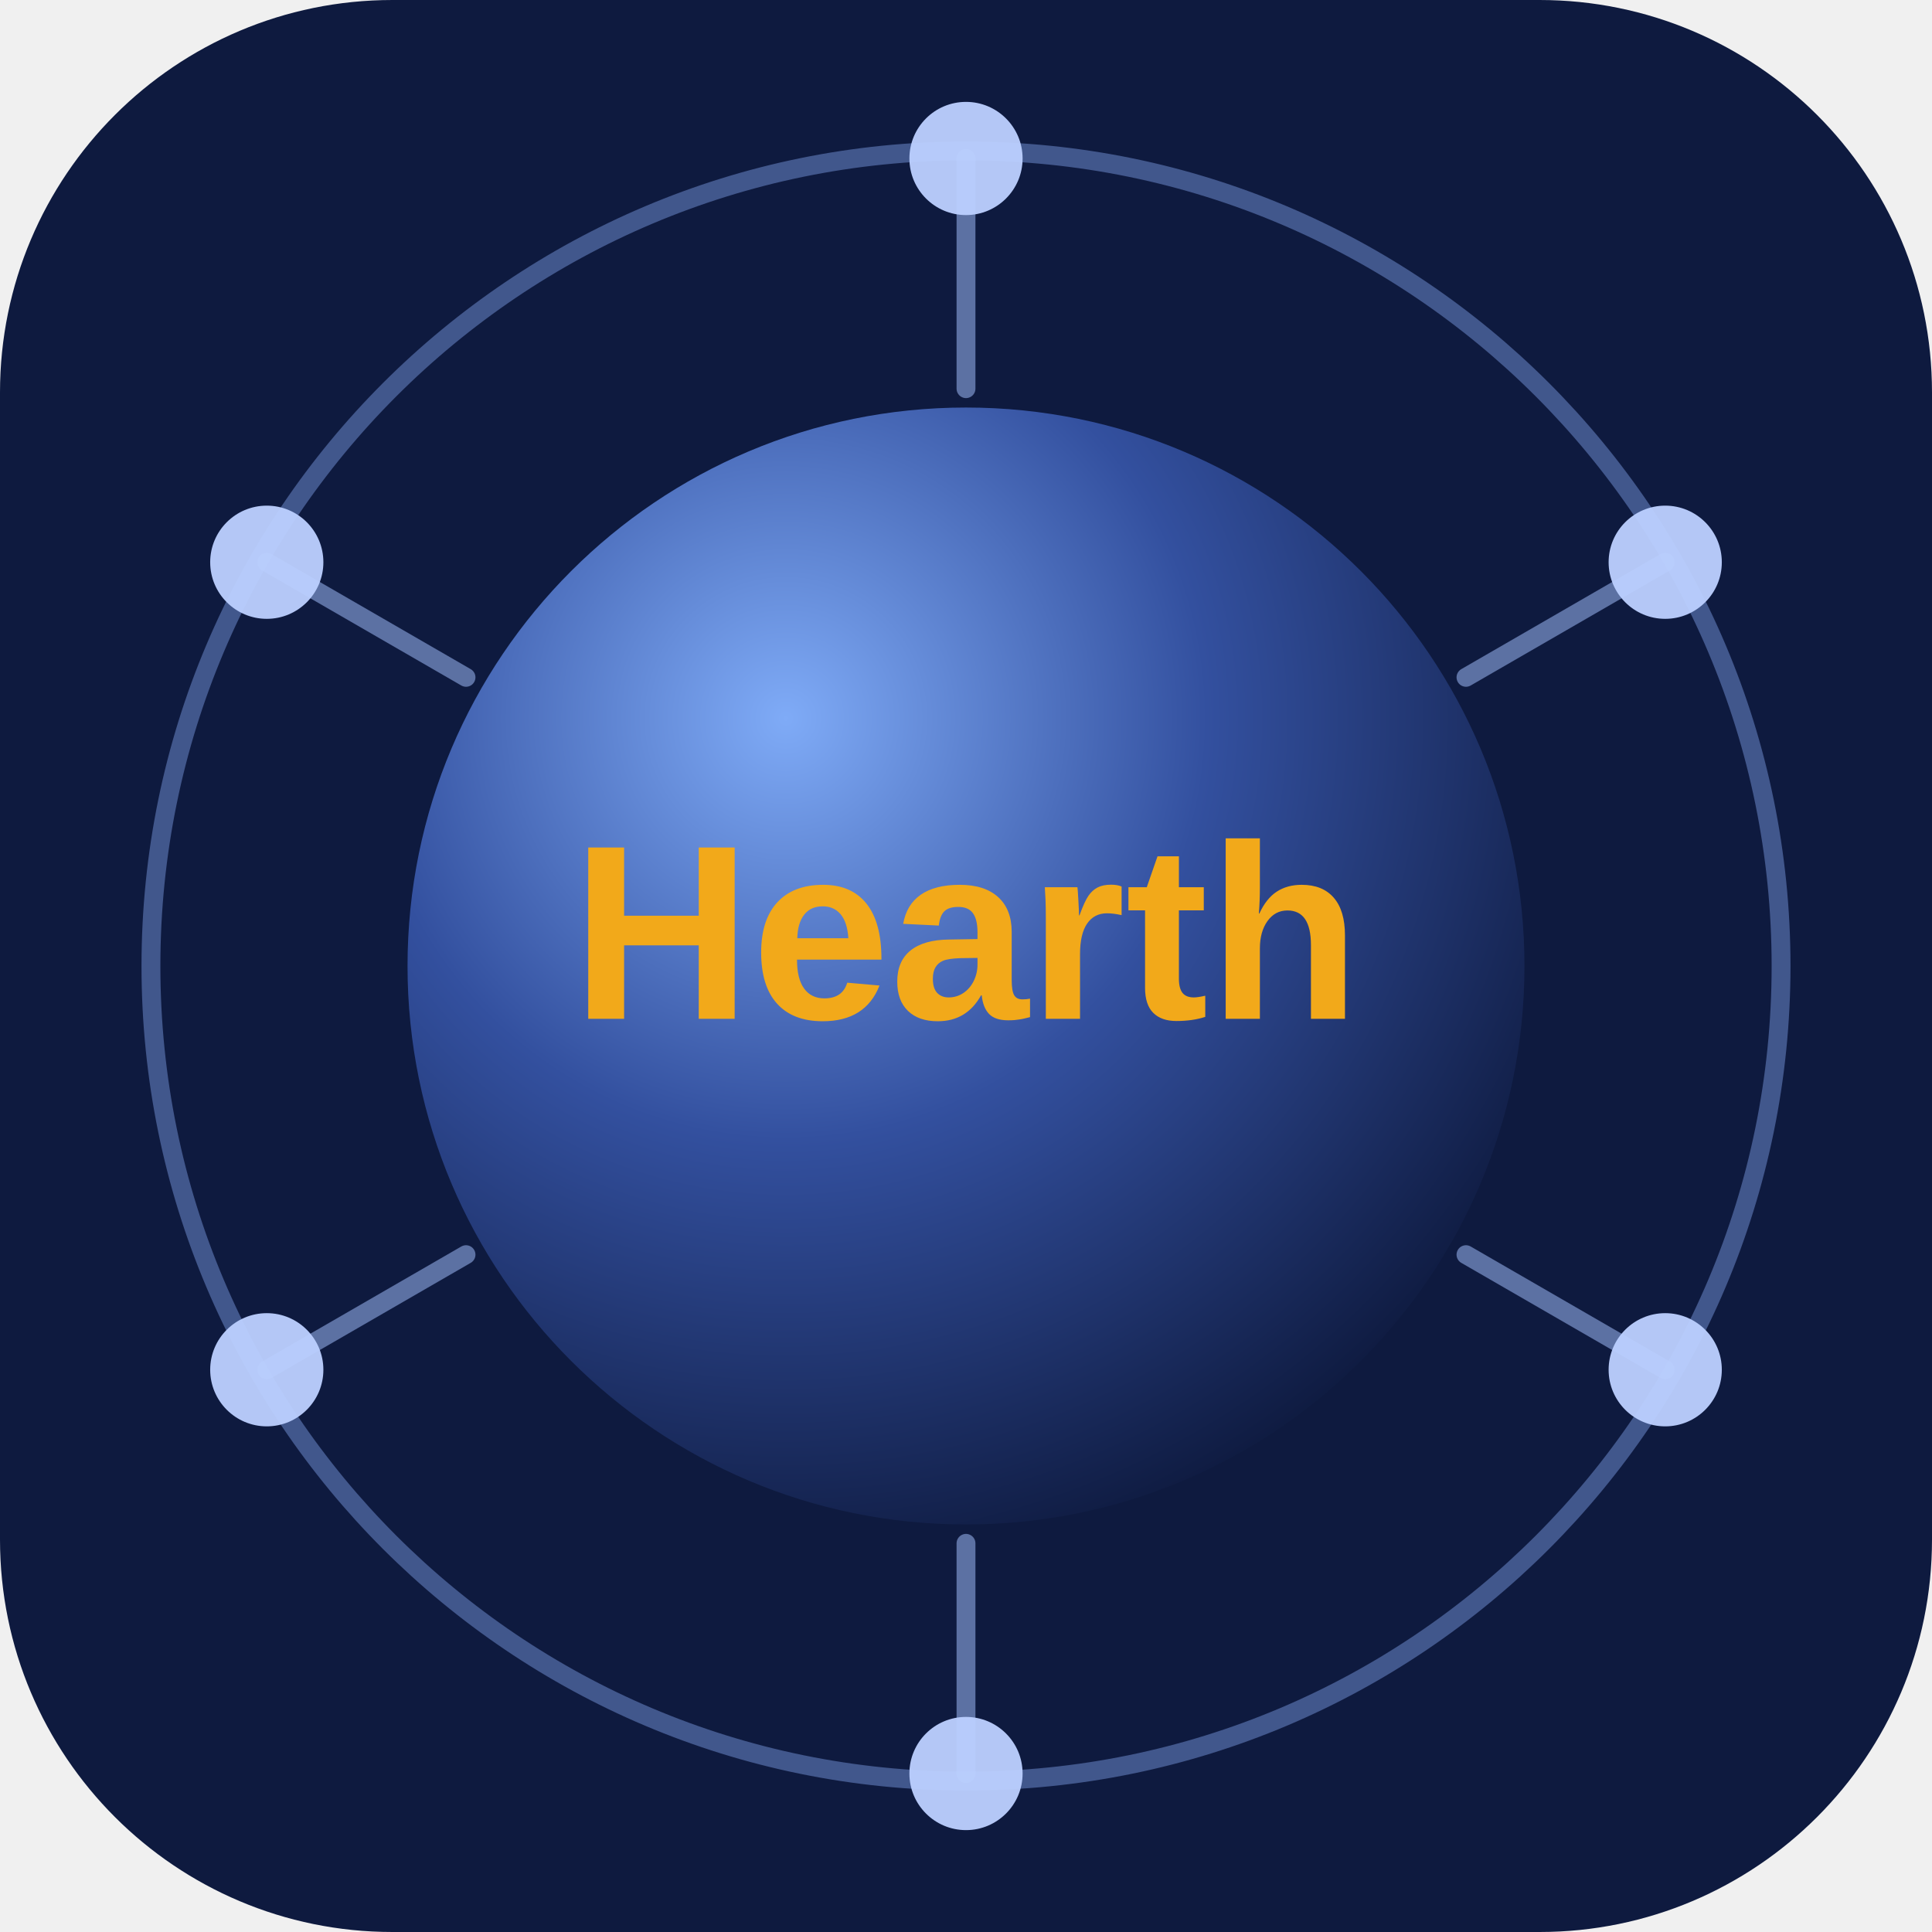
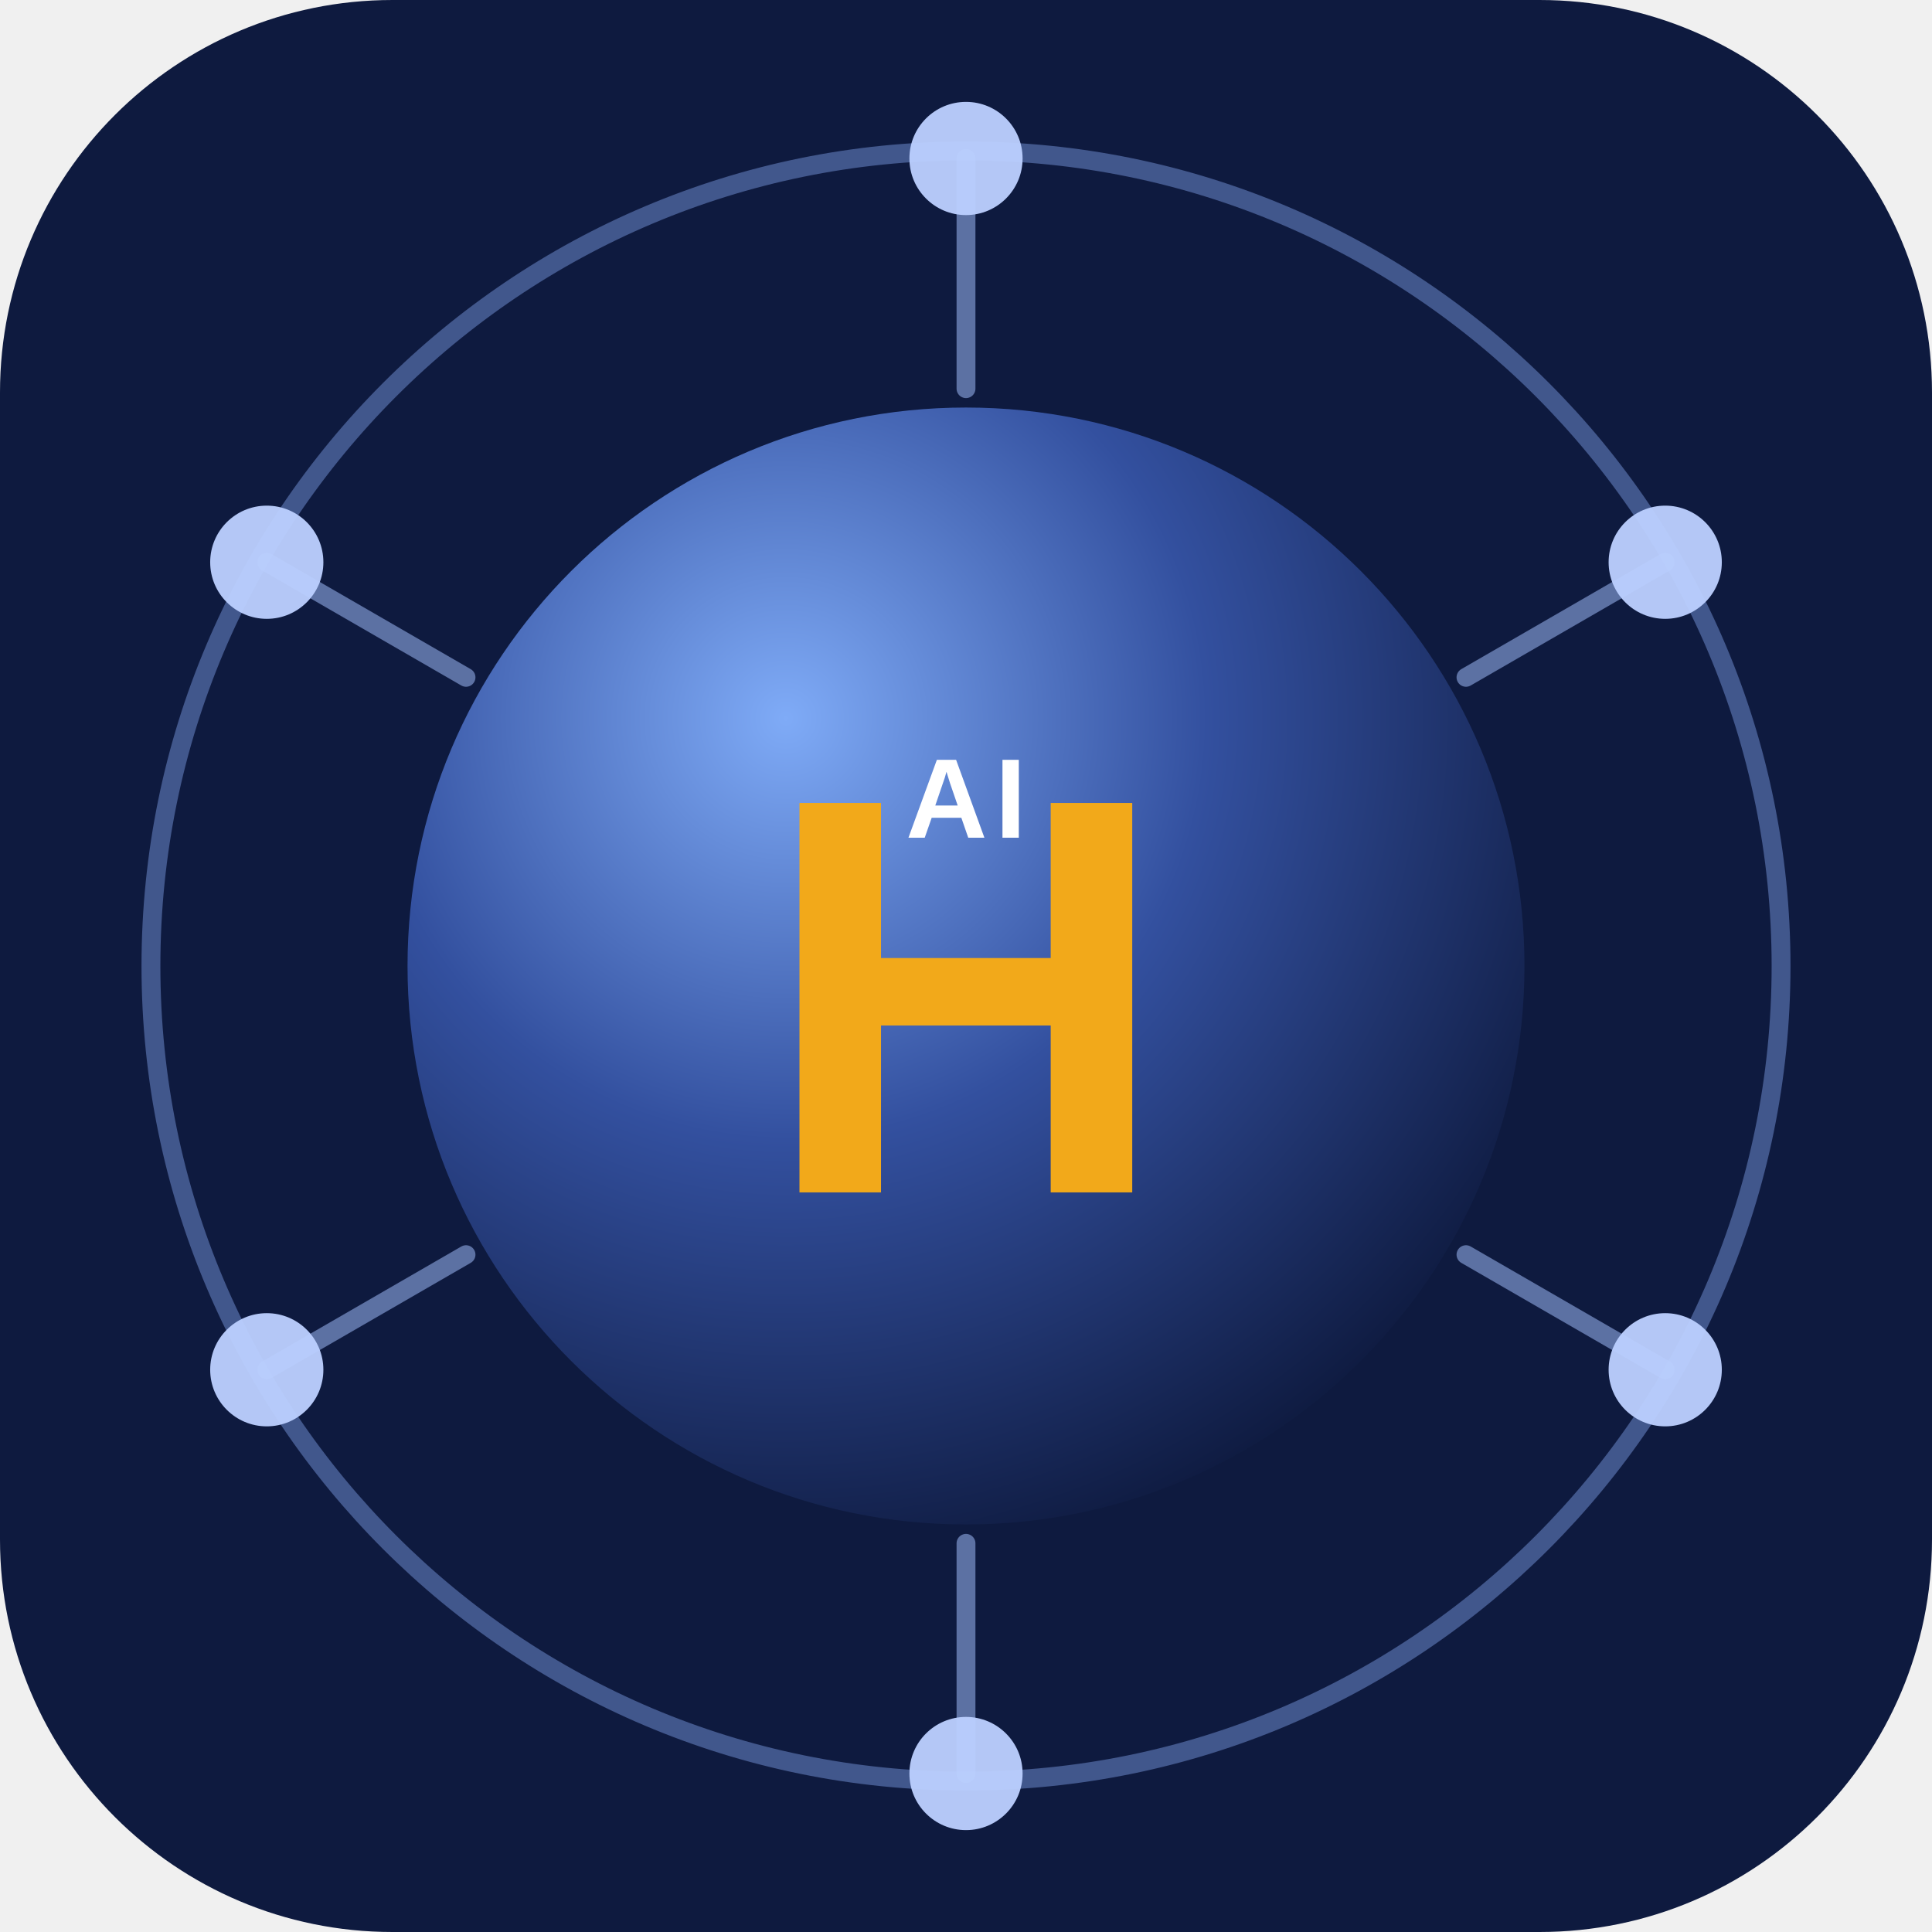
<svg xmlns="http://www.w3.org/2000/svg" width="512" height="512" viewBox="0 0 512 512">
  <defs>
    <radialGradient id="sphere" cx="34%" cy="28%" r="78%">
      <stop offset="0" stop-color="#7fabf7" />
      <stop offset="48%" stop-color="#33509f" />
      <stop offset="100%" stop-color="#0e1a3f" />
    </radialGradient>
  </defs>
  <rect width="512" height="512" rx="104" fill="#0e1a3f" />
  <circle cx="256" cy="256" r="216" fill="none" stroke="#8fb3ff" stroke-width="5" stroke-opacity="0.4" />
  <line x1="256.0" y1="103.0" x2="256.0" y2="42.0" stroke="#9db8f5" stroke-width="5" stroke-opacity="0.55" stroke-linecap="round" />
  <line x1="388.5" y1="179.5" x2="441.3" y2="149.0" stroke="#9db8f5" stroke-width="5" stroke-opacity="0.55" stroke-linecap="round" />
  <line x1="388.5" y1="332.5" x2="441.3" y2="363.0" stroke="#9db8f5" stroke-width="5" stroke-opacity="0.55" stroke-linecap="round" />
  <line x1="256.0" y1="409.0" x2="256.0" y2="470.0" stroke="#9db8f5" stroke-width="5" stroke-opacity="0.55" stroke-linecap="round" />
  <line x1="123.5" y1="332.5" x2="70.7" y2="363.0" stroke="#9db8f5" stroke-width="5" stroke-opacity="0.55" stroke-linecap="round" />
  <line x1="123.5" y1="179.5" x2="70.7" y2="149.0" stroke="#9db8f5" stroke-width="5" stroke-opacity="0.55" stroke-linecap="round" />
  <circle cx="256.0" cy="42.0" r="15" fill="#bcd0ff" fill-opacity="0.95" />
  <circle cx="441.3" cy="149.0" r="15" fill="#bcd0ff" fill-opacity="0.95" />
  <circle cx="441.3" cy="363.0" r="15" fill="#bcd0ff" fill-opacity="0.95" />
  <circle cx="256.0" cy="470.0" r="15" fill="#bcd0ff" fill-opacity="0.95" />
  <circle cx="70.7" cy="363.0" r="15" fill="#bcd0ff" fill-opacity="0.95" />
  <circle cx="70.7" cy="149.0" r="15" fill="#bcd0ff" fill-opacity="0.95" />
  <circle cx="256" cy="256" r="148" fill="url(#sphere)" />
-   <text x="256" y="270" text-anchor="middle" font-family="'Nunito','Segoe UI',Arial,sans-serif" font-weight="800" font-size="66" fill="#f2a91a">Hearth</text>
+   <text x="256" y="222" text-anchor="middle" font-family="'Nunito','Segoe UI',Arial,sans-serif" font-weight="800" font-size="30" letter-spacing="2" fill="#ffffff">AI</text>
+   <text x="256" y="316" text-anchor="middle" font-family="'Nunito','Segoe UI',Arial,sans-serif" font-weight="800" font-size="150" fill="#f2a91a">H</text>
</svg>
